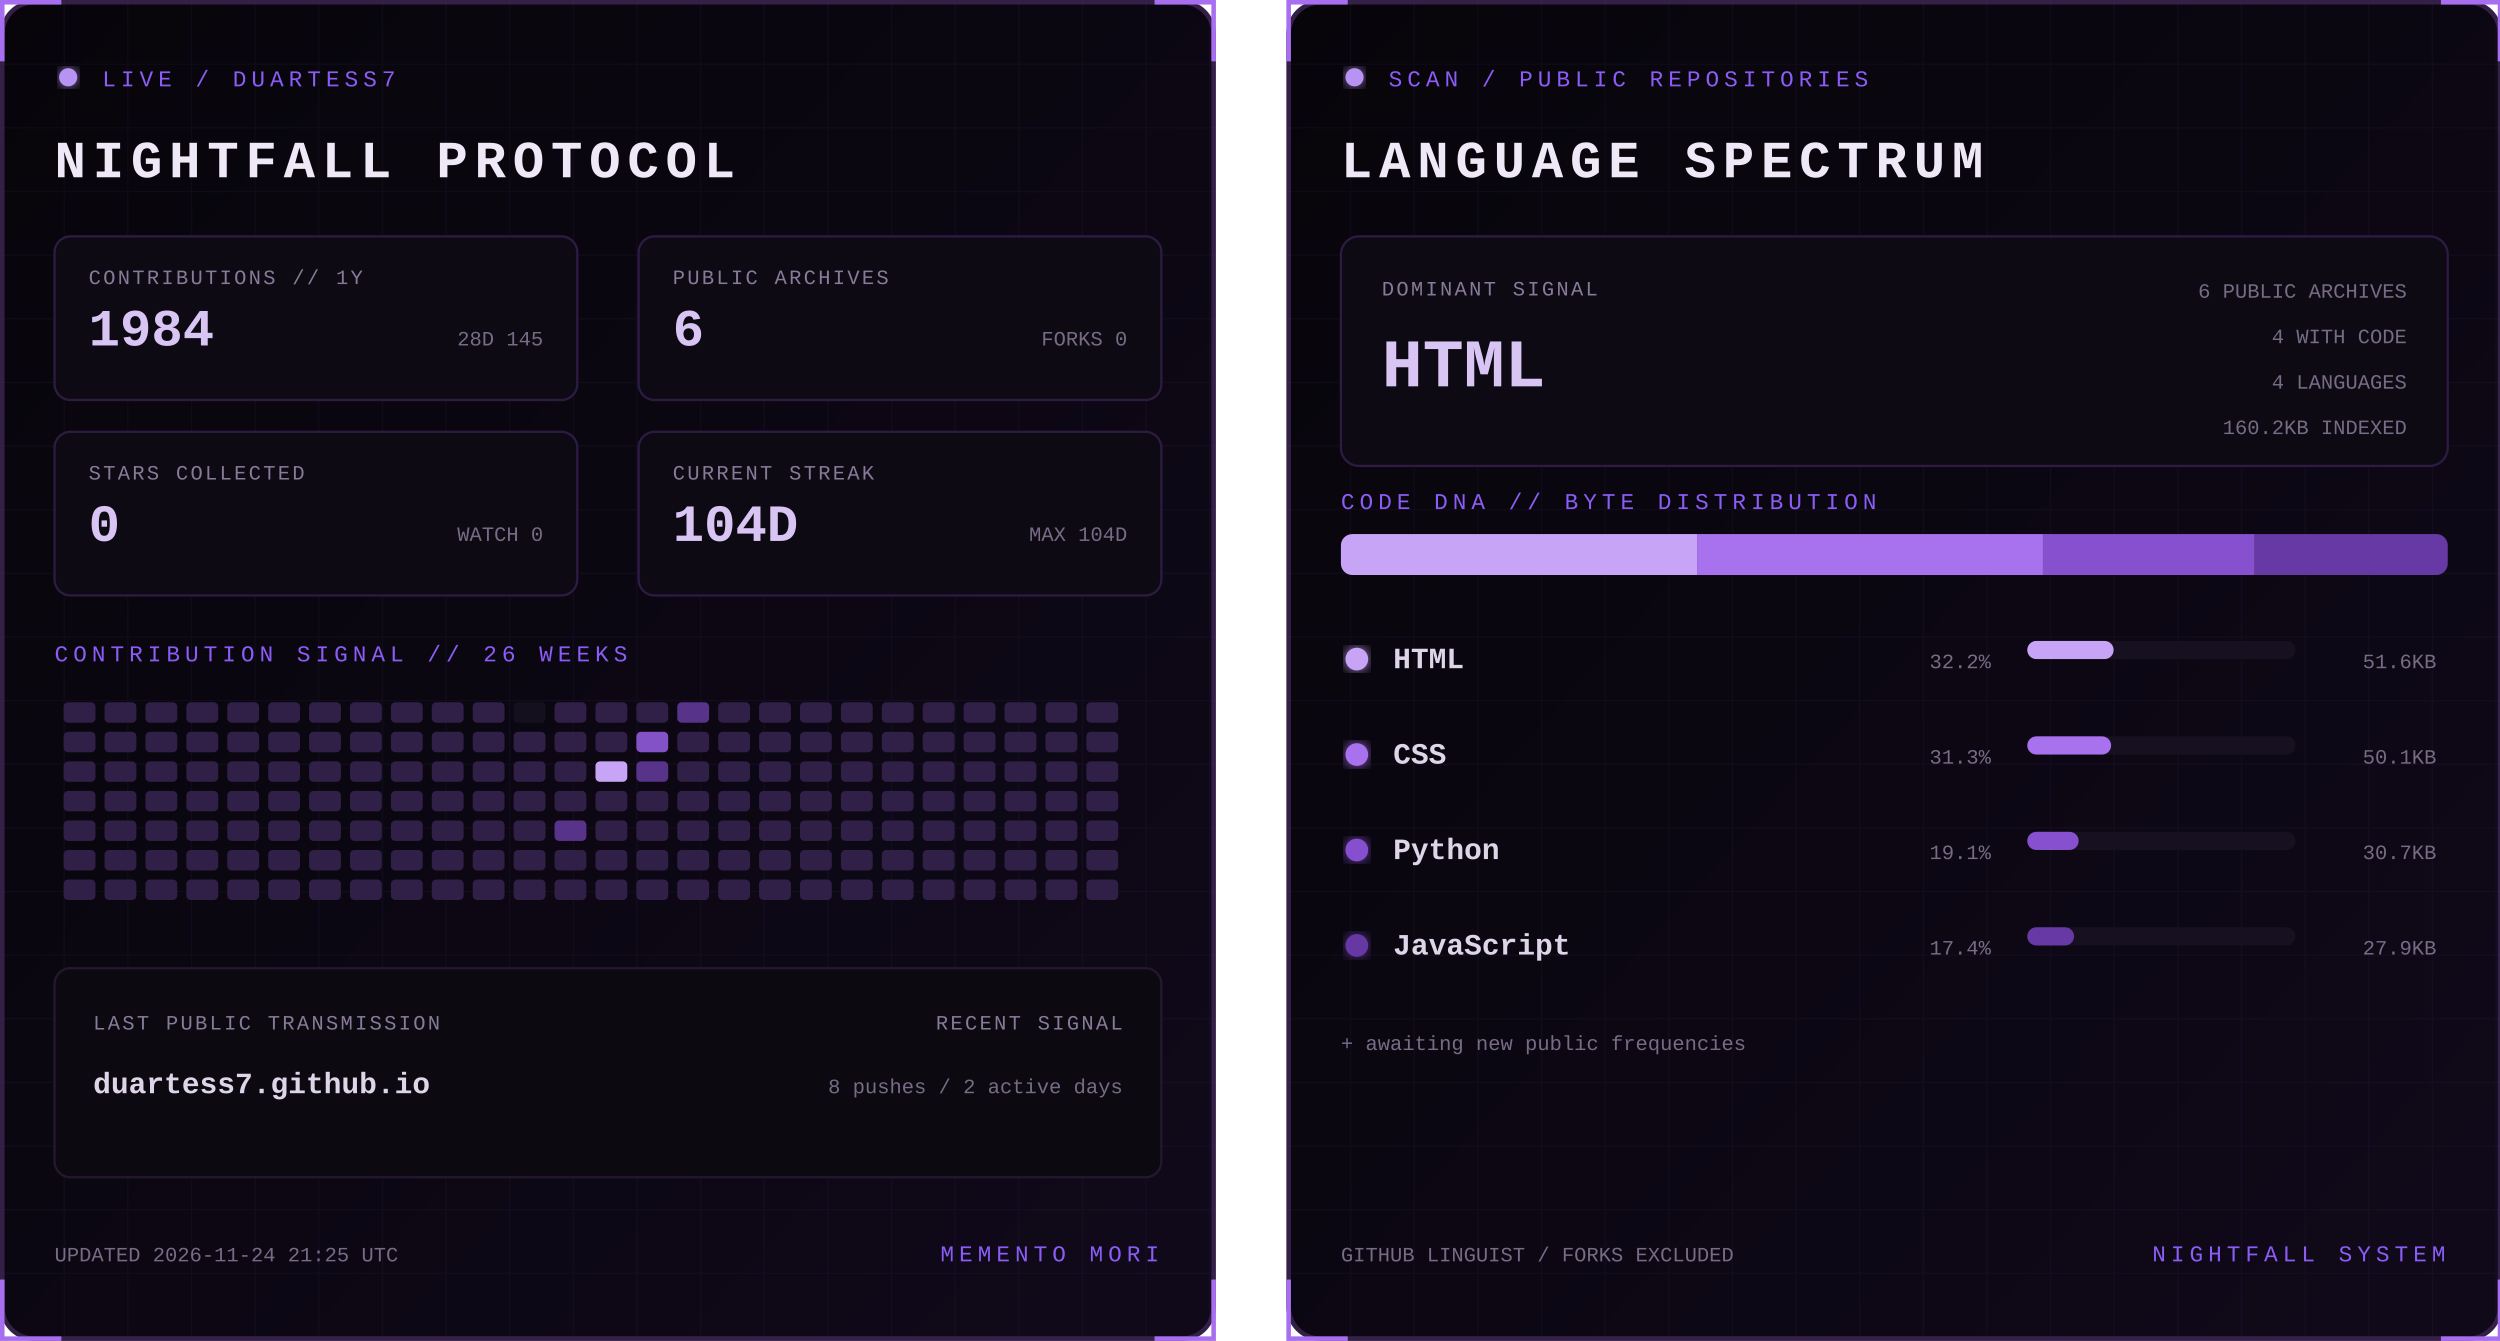
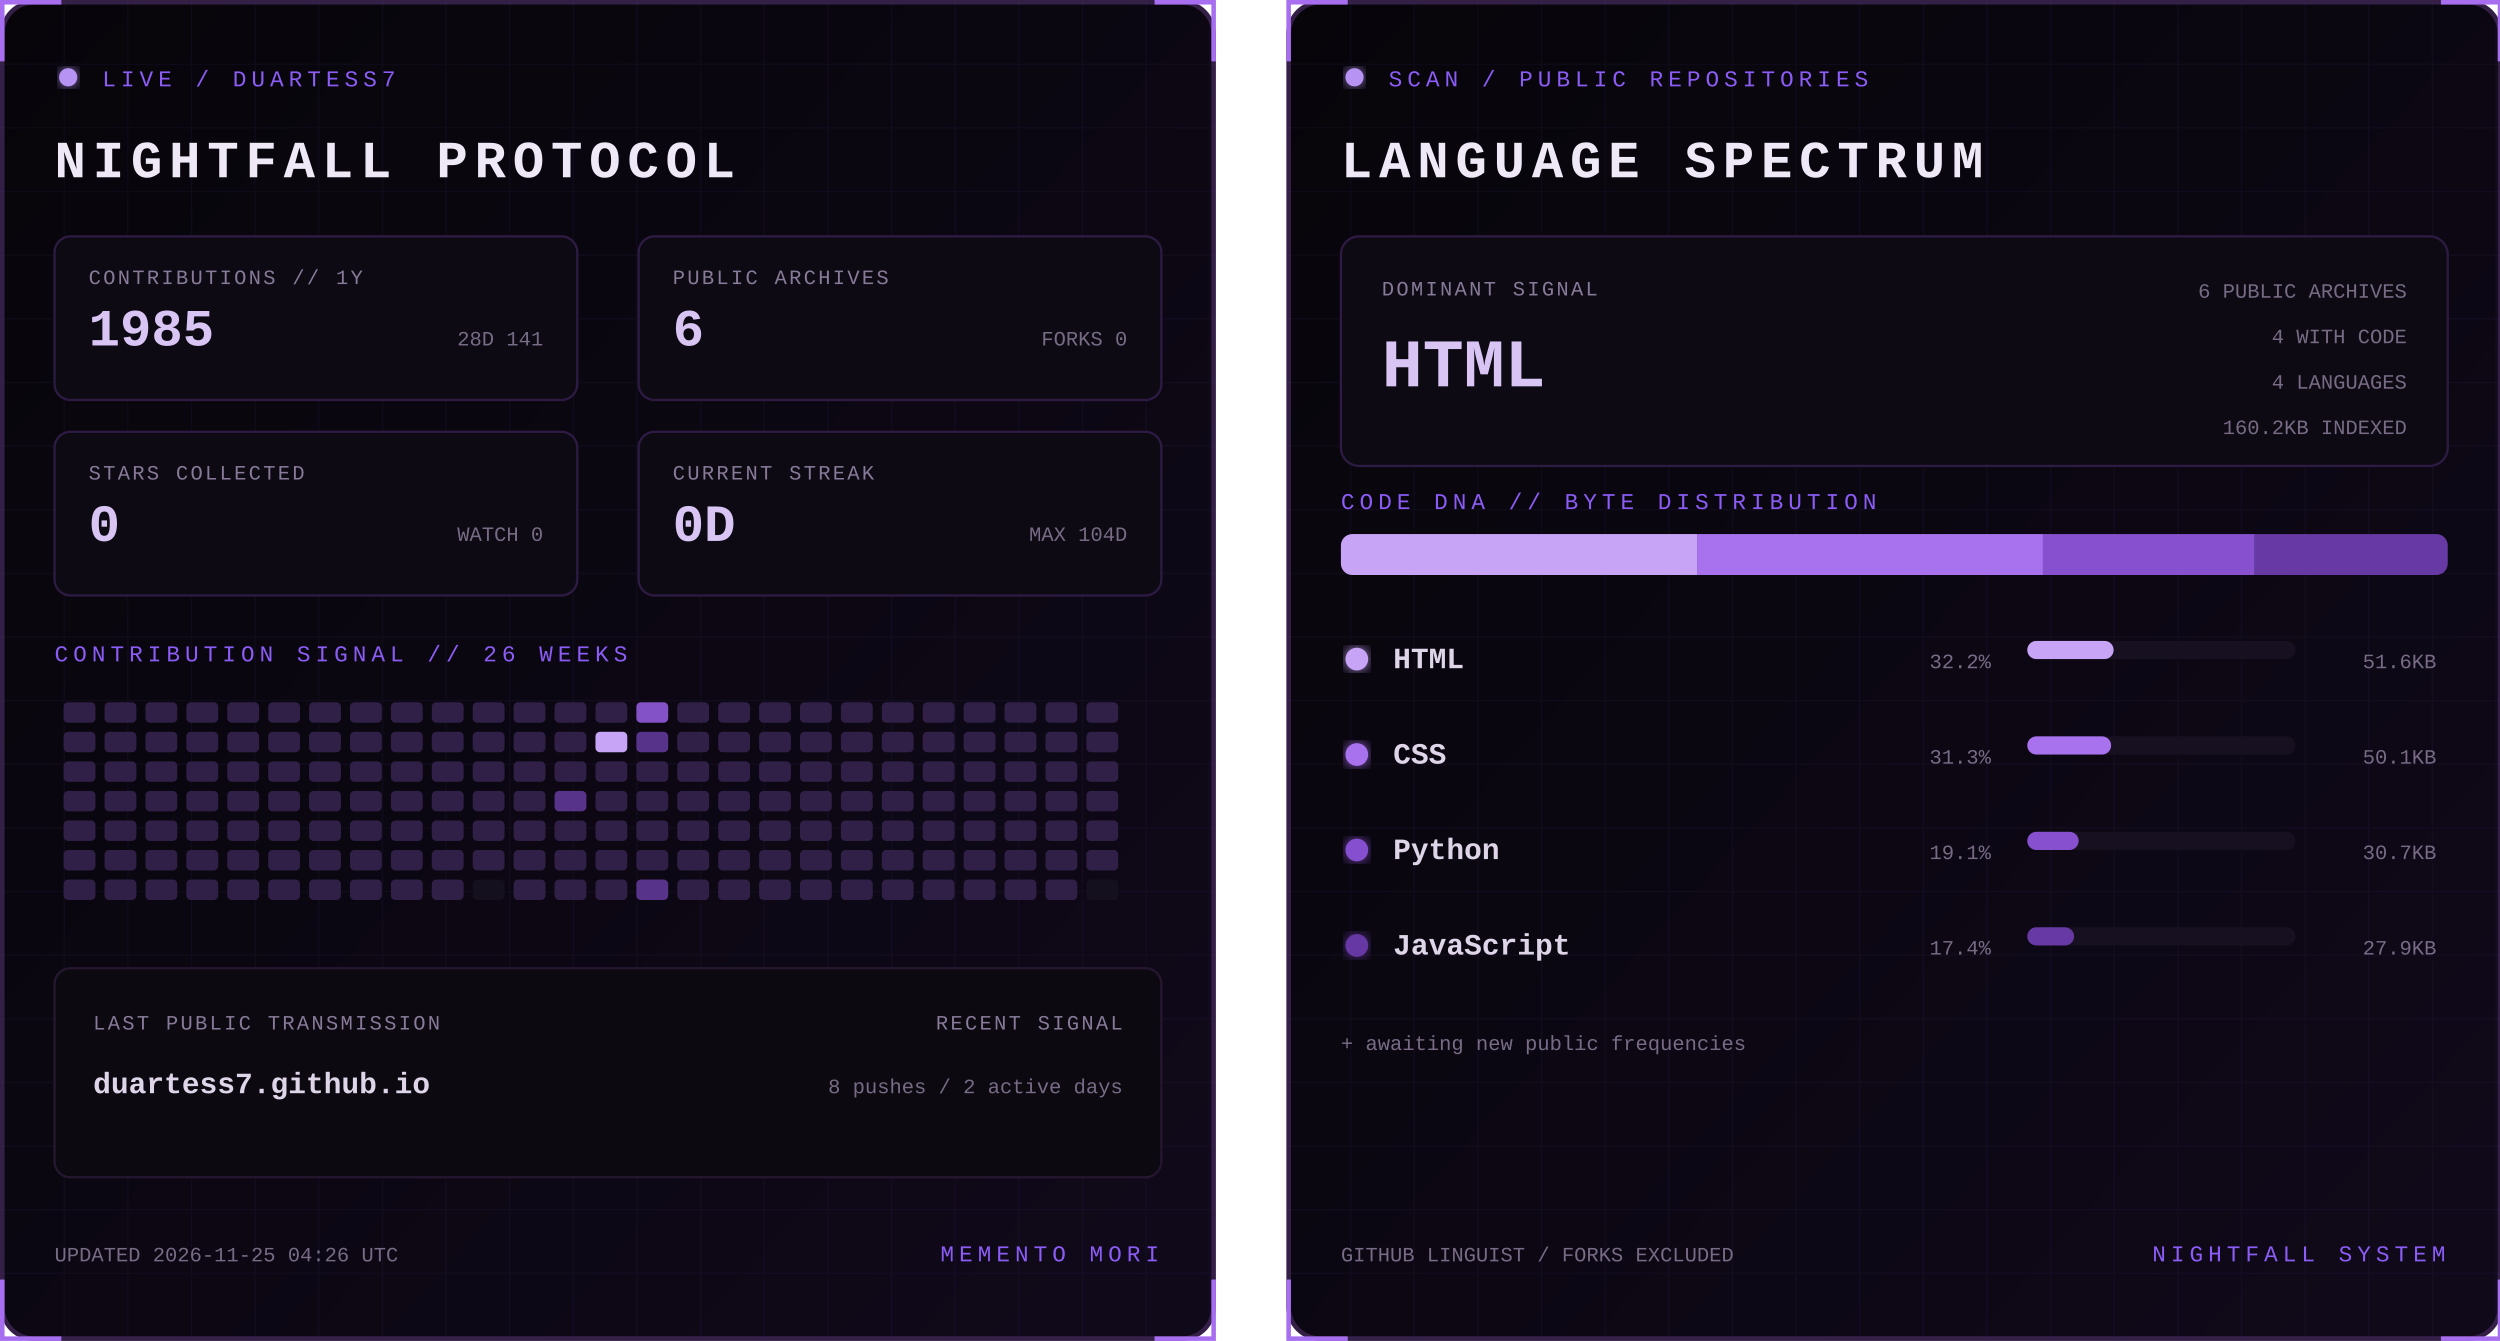
<svg xmlns="http://www.w3.org/2000/svg" width="1100" height="590" viewBox="0 0 1100 590" role="img" aria-labelledby="title desc">
  <defs>
    <linearGradient id="bg" x1="0" y1="0" x2="1" y2="1">
      <stop stop-color="#07050a" />
      <stop offset="1" stop-color="#10091a" />
    </linearGradient>
    <filter id="glow">
      <feGaussianBlur stdDeviation="3" result="b" />
      <feMerge>
        <feMergeNode in="b" />
        <feMergeNode in="SourceGraphic" />
      </feMerge>
    </filter>
    <pattern id="grid" width="28" height="28" patternUnits="userSpaceOnUse">
      <path d="M28 0H0V28" fill="none" stroke="#8b5cf6" stroke-opacity=".055" />
    </pattern>
    <clipPath id="dna">
      <rect x="24" y="235" width="487" height="18" rx="5" />
    </clipPath>
    <style>
      text { font-family: Consolas, 'Courier New', monospace; }
      .kicker { fill:#8b5cf6; font-size:10px; letter-spacing:2.2px; }
      .title { fill:#eee8f7; font-size:23px; font-weight:700; letter-spacing:3px; }
      .label { fill:#887a99; font-size:9px; letter-spacing:1px; }
      .stat { fill:#d8c5f4; font-size:23px; font-weight:700; }
      .detail,.pct { fill:#776b85; font-size:9px; }
      .lang { fill:#ded5e8; font-size:13px; font-weight:700; }
      .hero { fill:#d8c5f4; font-size:30px; font-weight:700; }
      .blink { animation:blink 1.6s step-end infinite; }
      @keyframes blink { 50% { opacity:.25 } }
    </style>
  </defs>
  <g>
    <rect x="1" y="1" width="533" height="588" rx="14" fill="url(#bg)" stroke="#342047" stroke-width="2" />
    <rect x="1" y="1" width="533" height="588" rx="14" fill="url(#grid)" />
    <path d="M27 1H1v26 M508 1h26v26 M534 563v26h-26 M27 589H1v-26" stroke="#a76ff0" stroke-width="2" fill="none" />
    <circle cx="30" cy="34" r="4" fill="#b794f4" filter="url(#glow)" class="blink" />
    <text x="45" y="38" class="kicker">LIVE / DUARTESS7</text>
    <text x="24" y="78" class="title">NIGHTFALL PROTOCOL</text>
    <g transform="translate(24 104)">
      <rect width="230" height="72" rx="7" fill="#0d0a13" stroke="#2d1b43" />
      <text x="15" y="21" class="label">CONTRIBUTIONS // 1Y</text>
-       <text x="15" y="48" class="stat">1984</text>
-       <text x="215" y="48" text-anchor="end" class="detail">28D 145</text>
+       <text x="15" y="48" class="stat">1985</text>
+       <text x="215" y="48" text-anchor="end" class="detail">28D 141</text>
    </g>
    <g transform="translate(281 104)">
      <rect width="230" height="72" rx="7" fill="#0d0a13" stroke="#2d1b43" />
      <text x="15" y="21" class="label">PUBLIC ARCHIVES</text>
      <text x="15" y="48" class="stat">6</text>
      <text x="215" y="48" text-anchor="end" class="detail">FORKS 0</text>
    </g>
    <g transform="translate(24 190)">
      <rect width="230" height="72" rx="7" fill="#0d0a13" stroke="#2d1b43" />
      <text x="15" y="21" class="label">STARS COLLECTED</text>
      <text x="15" y="48" class="stat">0</text>
      <text x="215" y="48" text-anchor="end" class="detail">WATCH 0</text>
    </g>
    <g transform="translate(281 190)">
      <rect width="230" height="72" rx="7" fill="#0d0a13" stroke="#2d1b43" />
      <text x="15" y="21" class="label">CURRENT STREAK</text>
-       <text x="15" y="48" class="stat">104D</text>
+       <text x="15" y="48" class="stat">0D</text>
      <text x="215" y="48" text-anchor="end" class="detail">MAX 104D</text>
    </g>
    <text x="24" y="291" class="kicker">CONTRIBUTION SIGNAL // 26 WEEKS</text>
    <g>
      <rect x="28" y="309" width="14" height="9" rx="2" fill="#302047" />
      <rect x="28" y="322" width="14" height="9" rx="2" fill="#302047" />
      <rect x="28" y="335" width="14" height="9" rx="2" fill="#302047" />
      <rect x="28" y="348" width="14" height="9" rx="2" fill="#302047" />
      <rect x="28" y="361" width="14" height="9" rx="2" fill="#302047" />
      <rect x="28" y="374" width="14" height="9" rx="2" fill="#302047" />
      <rect x="28" y="387" width="14" height="9" rx="2" fill="#302047" />
      <rect x="46" y="309" width="14" height="9" rx="2" fill="#302047" />
      <rect x="46" y="322" width="14" height="9" rx="2" fill="#302047" />
      <rect x="46" y="335" width="14" height="9" rx="2" fill="#302047" />
      <rect x="46" y="348" width="14" height="9" rx="2" fill="#302047" />
      <rect x="46" y="361" width="14" height="9" rx="2" fill="#302047" />
      <rect x="46" y="374" width="14" height="9" rx="2" fill="#302047" />
      <rect x="46" y="387" width="14" height="9" rx="2" fill="#302047" />
      <rect x="64" y="309" width="14" height="9" rx="2" fill="#302047" />
      <rect x="64" y="322" width="14" height="9" rx="2" fill="#302047" />
      <rect x="64" y="335" width="14" height="9" rx="2" fill="#302047" />
      <rect x="64" y="348" width="14" height="9" rx="2" fill="#302047" />
      <rect x="64" y="361" width="14" height="9" rx="2" fill="#302047" />
      <rect x="64" y="374" width="14" height="9" rx="2" fill="#302047" />
      <rect x="64" y="387" width="14" height="9" rx="2" fill="#302047" />
      <rect x="82" y="309" width="14" height="9" rx="2" fill="#302047" />
      <rect x="82" y="322" width="14" height="9" rx="2" fill="#302047" />
      <rect x="82" y="335" width="14" height="9" rx="2" fill="#302047" />
      <rect x="82" y="348" width="14" height="9" rx="2" fill="#302047" />
      <rect x="82" y="361" width="14" height="9" rx="2" fill="#302047" />
      <rect x="82" y="374" width="14" height="9" rx="2" fill="#302047" />
      <rect x="82" y="387" width="14" height="9" rx="2" fill="#302047" />
      <rect x="100" y="309" width="14" height="9" rx="2" fill="#302047" />
      <rect x="100" y="322" width="14" height="9" rx="2" fill="#302047" />
      <rect x="100" y="335" width="14" height="9" rx="2" fill="#302047" />
      <rect x="100" y="348" width="14" height="9" rx="2" fill="#302047" />
      <rect x="100" y="361" width="14" height="9" rx="2" fill="#302047" />
      <rect x="100" y="374" width="14" height="9" rx="2" fill="#302047" />
      <rect x="100" y="387" width="14" height="9" rx="2" fill="#302047" />
      <rect x="118" y="309" width="14" height="9" rx="2" fill="#302047" />
      <rect x="118" y="322" width="14" height="9" rx="2" fill="#302047" />
      <rect x="118" y="335" width="14" height="9" rx="2" fill="#302047" />
      <rect x="118" y="348" width="14" height="9" rx="2" fill="#302047" />
      <rect x="118" y="361" width="14" height="9" rx="2" fill="#302047" />
      <rect x="118" y="374" width="14" height="9" rx="2" fill="#302047" />
      <rect x="118" y="387" width="14" height="9" rx="2" fill="#302047" />
      <rect x="136" y="309" width="14" height="9" rx="2" fill="#302047" />
      <rect x="136" y="322" width="14" height="9" rx="2" fill="#302047" />
      <rect x="136" y="335" width="14" height="9" rx="2" fill="#302047" />
      <rect x="136" y="348" width="14" height="9" rx="2" fill="#302047" />
      <rect x="136" y="361" width="14" height="9" rx="2" fill="#302047" />
      <rect x="136" y="374" width="14" height="9" rx="2" fill="#302047" />
      <rect x="136" y="387" width="14" height="9" rx="2" fill="#302047" />
      <rect x="154" y="309" width="14" height="9" rx="2" fill="#302047" />
      <rect x="154" y="322" width="14" height="9" rx="2" fill="#302047" />
      <rect x="154" y="335" width="14" height="9" rx="2" fill="#302047" />
      <rect x="154" y="348" width="14" height="9" rx="2" fill="#302047" />
      <rect x="154" y="361" width="14" height="9" rx="2" fill="#302047" />
      <rect x="154" y="374" width="14" height="9" rx="2" fill="#302047" />
      <rect x="154" y="387" width="14" height="9" rx="2" fill="#302047" />
      <rect x="172" y="309" width="14" height="9" rx="2" fill="#302047" />
      <rect x="172" y="322" width="14" height="9" rx="2" fill="#302047" />
      <rect x="172" y="335" width="14" height="9" rx="2" fill="#302047" />
      <rect x="172" y="348" width="14" height="9" rx="2" fill="#302047" />
      <rect x="172" y="361" width="14" height="9" rx="2" fill="#302047" />
      <rect x="172" y="374" width="14" height="9" rx="2" fill="#302047" />
      <rect x="172" y="387" width="14" height="9" rx="2" fill="#302047" />
      <rect x="190" y="309" width="14" height="9" rx="2" fill="#302047" />
      <rect x="190" y="322" width="14" height="9" rx="2" fill="#302047" />
      <rect x="190" y="335" width="14" height="9" rx="2" fill="#302047" />
      <rect x="190" y="348" width="14" height="9" rx="2" fill="#302047" />
      <rect x="190" y="361" width="14" height="9" rx="2" fill="#302047" />
      <rect x="190" y="374" width="14" height="9" rx="2" fill="#302047" />
      <rect x="190" y="387" width="14" height="9" rx="2" fill="#302047" />
      <rect x="208" y="309" width="14" height="9" rx="2" fill="#302047" />
      <rect x="208" y="322" width="14" height="9" rx="2" fill="#302047" />
      <rect x="208" y="335" width="14" height="9" rx="2" fill="#302047" />
      <rect x="208" y="348" width="14" height="9" rx="2" fill="#302047" />
      <rect x="208" y="361" width="14" height="9" rx="2" fill="#302047" />
      <rect x="208" y="374" width="14" height="9" rx="2" fill="#302047" />
-       <rect x="208" y="387" width="14" height="9" rx="2" fill="#302047" />
-       <rect x="226" y="309" width="14" height="9" rx="2" fill="#15101d" />
+       <rect x="208" y="387" width="14" height="9" rx="2" fill="#15101d" />
+       <rect x="226" y="309" width="14" height="9" rx="2" fill="#302047" />
      <rect x="226" y="322" width="14" height="9" rx="2" fill="#302047" />
      <rect x="226" y="335" width="14" height="9" rx="2" fill="#302047" />
      <rect x="226" y="348" width="14" height="9" rx="2" fill="#302047" />
      <rect x="226" y="361" width="14" height="9" rx="2" fill="#302047" />
      <rect x="226" y="374" width="14" height="9" rx="2" fill="#302047" />
      <rect x="226" y="387" width="14" height="9" rx="2" fill="#302047" />
      <rect x="244" y="309" width="14" height="9" rx="2" fill="#302047" />
      <rect x="244" y="322" width="14" height="9" rx="2" fill="#302047" />
      <rect x="244" y="335" width="14" height="9" rx="2" fill="#302047" />
-       <rect x="244" y="348" width="14" height="9" rx="2" fill="#302047" />
-       <rect x="244" y="361" width="14" height="9" rx="2" fill="#57338a" />
+       <rect x="244" y="348" width="14" height="9" rx="2" fill="#57338a" />
+       <rect x="244" y="361" width="14" height="9" rx="2" fill="#302047" />
      <rect x="244" y="374" width="14" height="9" rx="2" fill="#302047" />
      <rect x="244" y="387" width="14" height="9" rx="2" fill="#302047" />
      <rect x="262" y="309" width="14" height="9" rx="2" fill="#302047" />
-       <rect x="262" y="322" width="14" height="9" rx="2" fill="#302047" />
-       <rect x="262" y="335" width="14" height="9" rx="2" fill="#c7a4f6" />
+       <rect x="262" y="322" width="14" height="9" rx="2" fill="#c7a4f6" />
+       <rect x="262" y="335" width="14" height="9" rx="2" fill="#302047" />
      <rect x="262" y="348" width="14" height="9" rx="2" fill="#302047" />
      <rect x="262" y="361" width="14" height="9" rx="2" fill="#302047" />
      <rect x="262" y="374" width="14" height="9" rx="2" fill="#302047" />
      <rect x="262" y="387" width="14" height="9" rx="2" fill="#302047" />
-       <rect x="280" y="309" width="14" height="9" rx="2" fill="#302047" />
-       <rect x="280" y="322" width="14" height="9" rx="2" fill="#8452c7" />
-       <rect x="280" y="335" width="14" height="9" rx="2" fill="#57338a" />
+       <rect x="280" y="309" width="14" height="9" rx="2" fill="#8452c7" />
+       <rect x="280" y="322" width="14" height="9" rx="2" fill="#57338a" />
+       <rect x="280" y="335" width="14" height="9" rx="2" fill="#302047" />
      <rect x="280" y="348" width="14" height="9" rx="2" fill="#302047" />
      <rect x="280" y="361" width="14" height="9" rx="2" fill="#302047" />
      <rect x="280" y="374" width="14" height="9" rx="2" fill="#302047" />
-       <rect x="280" y="387" width="14" height="9" rx="2" fill="#302047" />
-       <rect x="298" y="309" width="14" height="9" rx="2" fill="#57338a" />
+       <rect x="280" y="387" width="14" height="9" rx="2" fill="#57338a" />
+       <rect x="298" y="309" width="14" height="9" rx="2" fill="#302047" />
      <rect x="298" y="322" width="14" height="9" rx="2" fill="#302047" />
      <rect x="298" y="335" width="14" height="9" rx="2" fill="#302047" />
      <rect x="298" y="348" width="14" height="9" rx="2" fill="#302047" />
      <rect x="298" y="361" width="14" height="9" rx="2" fill="#302047" />
      <rect x="298" y="374" width="14" height="9" rx="2" fill="#302047" />
      <rect x="298" y="387" width="14" height="9" rx="2" fill="#302047" />
      <rect x="316" y="309" width="14" height="9" rx="2" fill="#302047" />
      <rect x="316" y="322" width="14" height="9" rx="2" fill="#302047" />
      <rect x="316" y="335" width="14" height="9" rx="2" fill="#302047" />
      <rect x="316" y="348" width="14" height="9" rx="2" fill="#302047" />
      <rect x="316" y="361" width="14" height="9" rx="2" fill="#302047" />
      <rect x="316" y="374" width="14" height="9" rx="2" fill="#302047" />
      <rect x="316" y="387" width="14" height="9" rx="2" fill="#302047" />
      <rect x="334" y="309" width="14" height="9" rx="2" fill="#302047" />
      <rect x="334" y="322" width="14" height="9" rx="2" fill="#302047" />
      <rect x="334" y="335" width="14" height="9" rx="2" fill="#302047" />
      <rect x="334" y="348" width="14" height="9" rx="2" fill="#302047" />
      <rect x="334" y="361" width="14" height="9" rx="2" fill="#302047" />
      <rect x="334" y="374" width="14" height="9" rx="2" fill="#302047" />
      <rect x="334" y="387" width="14" height="9" rx="2" fill="#302047" />
      <rect x="352" y="309" width="14" height="9" rx="2" fill="#302047" />
      <rect x="352" y="322" width="14" height="9" rx="2" fill="#302047" />
      <rect x="352" y="335" width="14" height="9" rx="2" fill="#302047" />
      <rect x="352" y="348" width="14" height="9" rx="2" fill="#302047" />
      <rect x="352" y="361" width="14" height="9" rx="2" fill="#302047" />
      <rect x="352" y="374" width="14" height="9" rx="2" fill="#302047" />
      <rect x="352" y="387" width="14" height="9" rx="2" fill="#302047" />
      <rect x="370" y="309" width="14" height="9" rx="2" fill="#302047" />
      <rect x="370" y="322" width="14" height="9" rx="2" fill="#302047" />
      <rect x="370" y="335" width="14" height="9" rx="2" fill="#302047" />
      <rect x="370" y="348" width="14" height="9" rx="2" fill="#302047" />
      <rect x="370" y="361" width="14" height="9" rx="2" fill="#302047" />
      <rect x="370" y="374" width="14" height="9" rx="2" fill="#302047" />
      <rect x="370" y="387" width="14" height="9" rx="2" fill="#302047" />
      <rect x="388" y="309" width="14" height="9" rx="2" fill="#302047" />
      <rect x="388" y="322" width="14" height="9" rx="2" fill="#302047" />
      <rect x="388" y="335" width="14" height="9" rx="2" fill="#302047" />
      <rect x="388" y="348" width="14" height="9" rx="2" fill="#302047" />
      <rect x="388" y="361" width="14" height="9" rx="2" fill="#302047" />
      <rect x="388" y="374" width="14" height="9" rx="2" fill="#302047" />
      <rect x="388" y="387" width="14" height="9" rx="2" fill="#302047" />
      <rect x="406" y="309" width="14" height="9" rx="2" fill="#302047" />
      <rect x="406" y="322" width="14" height="9" rx="2" fill="#302047" />
      <rect x="406" y="335" width="14" height="9" rx="2" fill="#302047" />
      <rect x="406" y="348" width="14" height="9" rx="2" fill="#302047" />
      <rect x="406" y="361" width="14" height="9" rx="2" fill="#302047" />
      <rect x="406" y="374" width="14" height="9" rx="2" fill="#302047" />
      <rect x="406" y="387" width="14" height="9" rx="2" fill="#302047" />
      <rect x="424" y="309" width="14" height="9" rx="2" fill="#302047" />
      <rect x="424" y="322" width="14" height="9" rx="2" fill="#302047" />
      <rect x="424" y="335" width="14" height="9" rx="2" fill="#302047" />
      <rect x="424" y="348" width="14" height="9" rx="2" fill="#302047" />
      <rect x="424" y="361" width="14" height="9" rx="2" fill="#302047" />
      <rect x="424" y="374" width="14" height="9" rx="2" fill="#302047" />
      <rect x="424" y="387" width="14" height="9" rx="2" fill="#302047" />
      <rect x="442" y="309" width="14" height="9" rx="2" fill="#302047" />
      <rect x="442" y="322" width="14" height="9" rx="2" fill="#302047" />
      <rect x="442" y="335" width="14" height="9" rx="2" fill="#302047" />
      <rect x="442" y="348" width="14" height="9" rx="2" fill="#302047" />
      <rect x="442" y="361" width="14" height="9" rx="2" fill="#302047" />
      <rect x="442" y="374" width="14" height="9" rx="2" fill="#302047" />
      <rect x="442" y="387" width="14" height="9" rx="2" fill="#302047" />
      <rect x="460" y="309" width="14" height="9" rx="2" fill="#302047" />
      <rect x="460" y="322" width="14" height="9" rx="2" fill="#302047" />
      <rect x="460" y="335" width="14" height="9" rx="2" fill="#302047" />
      <rect x="460" y="348" width="14" height="9" rx="2" fill="#302047" />
      <rect x="460" y="361" width="14" height="9" rx="2" fill="#302047" />
      <rect x="460" y="374" width="14" height="9" rx="2" fill="#302047" />
      <rect x="460" y="387" width="14" height="9" rx="2" fill="#302047" />
      <rect x="478" y="309" width="14" height="9" rx="2" fill="#302047" />
      <rect x="478" y="322" width="14" height="9" rx="2" fill="#302047" />
      <rect x="478" y="335" width="14" height="9" rx="2" fill="#302047" />
      <rect x="478" y="348" width="14" height="9" rx="2" fill="#302047" />
      <rect x="478" y="361" width="14" height="9" rx="2" fill="#302047" />
      <rect x="478" y="374" width="14" height="9" rx="2" fill="#302047" />
-       <rect x="478" y="387" width="14" height="9" rx="2" fill="#302047" />
+       <rect x="478" y="387" width="14" height="9" rx="2" fill="#15101d" />
    </g>
    <rect x="24" y="426" width="487" height="92" rx="7" fill="#0c0911" stroke="#24172f" />
    <text x="41" y="453" class="label">LAST PUBLIC TRANSMISSION</text>
    <text x="41" y="481" class="lang">duartess7.github.io</text>
    <text x="494" y="453" text-anchor="end" class="label">RECENT SIGNAL</text>
    <text x="494" y="481" text-anchor="end" class="detail">8 pushes / 2 active days</text>
-     <text x="24" y="555" class="detail">UPDATED 2026-11-24 21:25 UTC</text>
+     <text x="24" y="555" class="detail">UPDATED 2026-11-25 04:26 UTC</text>
    <text x="510" y="555" text-anchor="end" class="kicker">MEMENTO MORI</text>
  </g>
  <g transform="translate(566)">
    <rect x="1" y="1" width="533" height="588" rx="14" fill="url(#bg)" stroke="#342047" stroke-width="2" />
    <rect x="1" y="1" width="533" height="588" rx="14" fill="url(#grid)" />
    <path d="M27 1H1v26 M508 1h26v26 M534 563v26h-26 M27 589H1v-26" stroke="#a76ff0" stroke-width="2" fill="none" />
    <circle cx="30" cy="34" r="4" fill="#b794f4" filter="url(#glow)" class="blink" />
    <text x="45" y="38" class="kicker">SCAN / PUBLIC REPOSITORIES</text>
    <text x="24" y="78" class="title">LANGUAGE SPECTRUM</text>
    <rect x="24" y="104" width="487" height="101" rx="8" fill="#0d0a13" stroke="#2d1b43" />
    <text x="42" y="130" class="label">DOMINANT SIGNAL</text>
    <text x="42" y="170" class="hero">HTML</text>
    <text x="493" y="131" text-anchor="end" class="detail">6 PUBLIC ARCHIVES</text>
    <text x="493" y="151" text-anchor="end" class="detail">4 WITH CODE</text>
    <text x="493" y="171" text-anchor="end" class="detail">4 LANGUAGES</text>
    <text x="493" y="191" text-anchor="end" class="detail">160.2KB INDEXED</text>
    <text x="24" y="224" class="kicker">CODE DNA // BYTE DISTRIBUTION</text>
    <rect x="24" y="235" width="487" height="18" rx="5" fill="#171020" />
    <g clip-path="url(#dna)">
      <rect x="24.0" y="235" width="156.7" height="18" fill="#c7a4f6" />
      <rect x="180.7" y="235" width="152.2" height="18" fill="#a871ed" />
      <rect x="332.9" y="235" width="93.2" height="18" fill="#8650cf" />
      <rect x="426.1" y="235" width="84.9" height="18" fill="#6639a4" />
    </g>
    <circle cx="31" cy="290" r="5" fill="#c7a4f6" filter="url(#glow)" />
    <text x="47" y="294" class="lang">HTML</text>
    <text x="310" y="294" text-anchor="end" class="pct">32.2%</text>
    <rect x="326" y="282" width="118" height="8" rx="4" fill="#171020" />
    <rect x="326" y="282" width="38.0" height="8" rx="4" fill="#c7a4f6" />
    <text x="506" y="294" text-anchor="end" class="detail">51.6KB</text>
    <circle cx="31" cy="332" r="5" fill="#a871ed" filter="url(#glow)" />
    <text x="47" y="336" class="lang">CSS</text>
    <text x="310" y="336" text-anchor="end" class="pct">31.3%</text>
    <rect x="326" y="324" width="118" height="8" rx="4" fill="#171020" />
    <rect x="326" y="324" width="36.9" height="8" rx="4" fill="#a871ed" />
    <text x="506" y="336" text-anchor="end" class="detail">50.1KB</text>
    <circle cx="31" cy="374" r="5" fill="#8650cf" filter="url(#glow)" />
    <text x="47" y="378" class="lang">Python</text>
    <text x="310" y="378" text-anchor="end" class="pct">19.1%</text>
    <rect x="326" y="366" width="118" height="8" rx="4" fill="#171020" />
    <rect x="326" y="366" width="22.6" height="8" rx="4" fill="#8650cf" />
    <text x="506" y="378" text-anchor="end" class="detail">30.7KB</text>
    <circle cx="31" cy="416" r="5" fill="#6639a4" filter="url(#glow)" />
    <text x="47" y="420" class="lang">JavaScript</text>
    <text x="310" y="420" text-anchor="end" class="pct">17.4%</text>
    <rect x="326" y="408" width="118" height="8" rx="4" fill="#171020" />
    <rect x="326" y="408" width="20.6" height="8" rx="4" fill="#6639a4" />
    <text x="506" y="420" text-anchor="end" class="detail">27.9KB</text>
    <text x="24" y="462" class="detail">+ awaiting new public frequencies</text>
    <text x="24" y="555" class="detail">GITHUB LINGUIST / FORKS EXCLUDED</text>
    <text x="510" y="555" text-anchor="end" class="kicker">NIGHTFALL SYSTEM</text>
  </g>
</svg>
